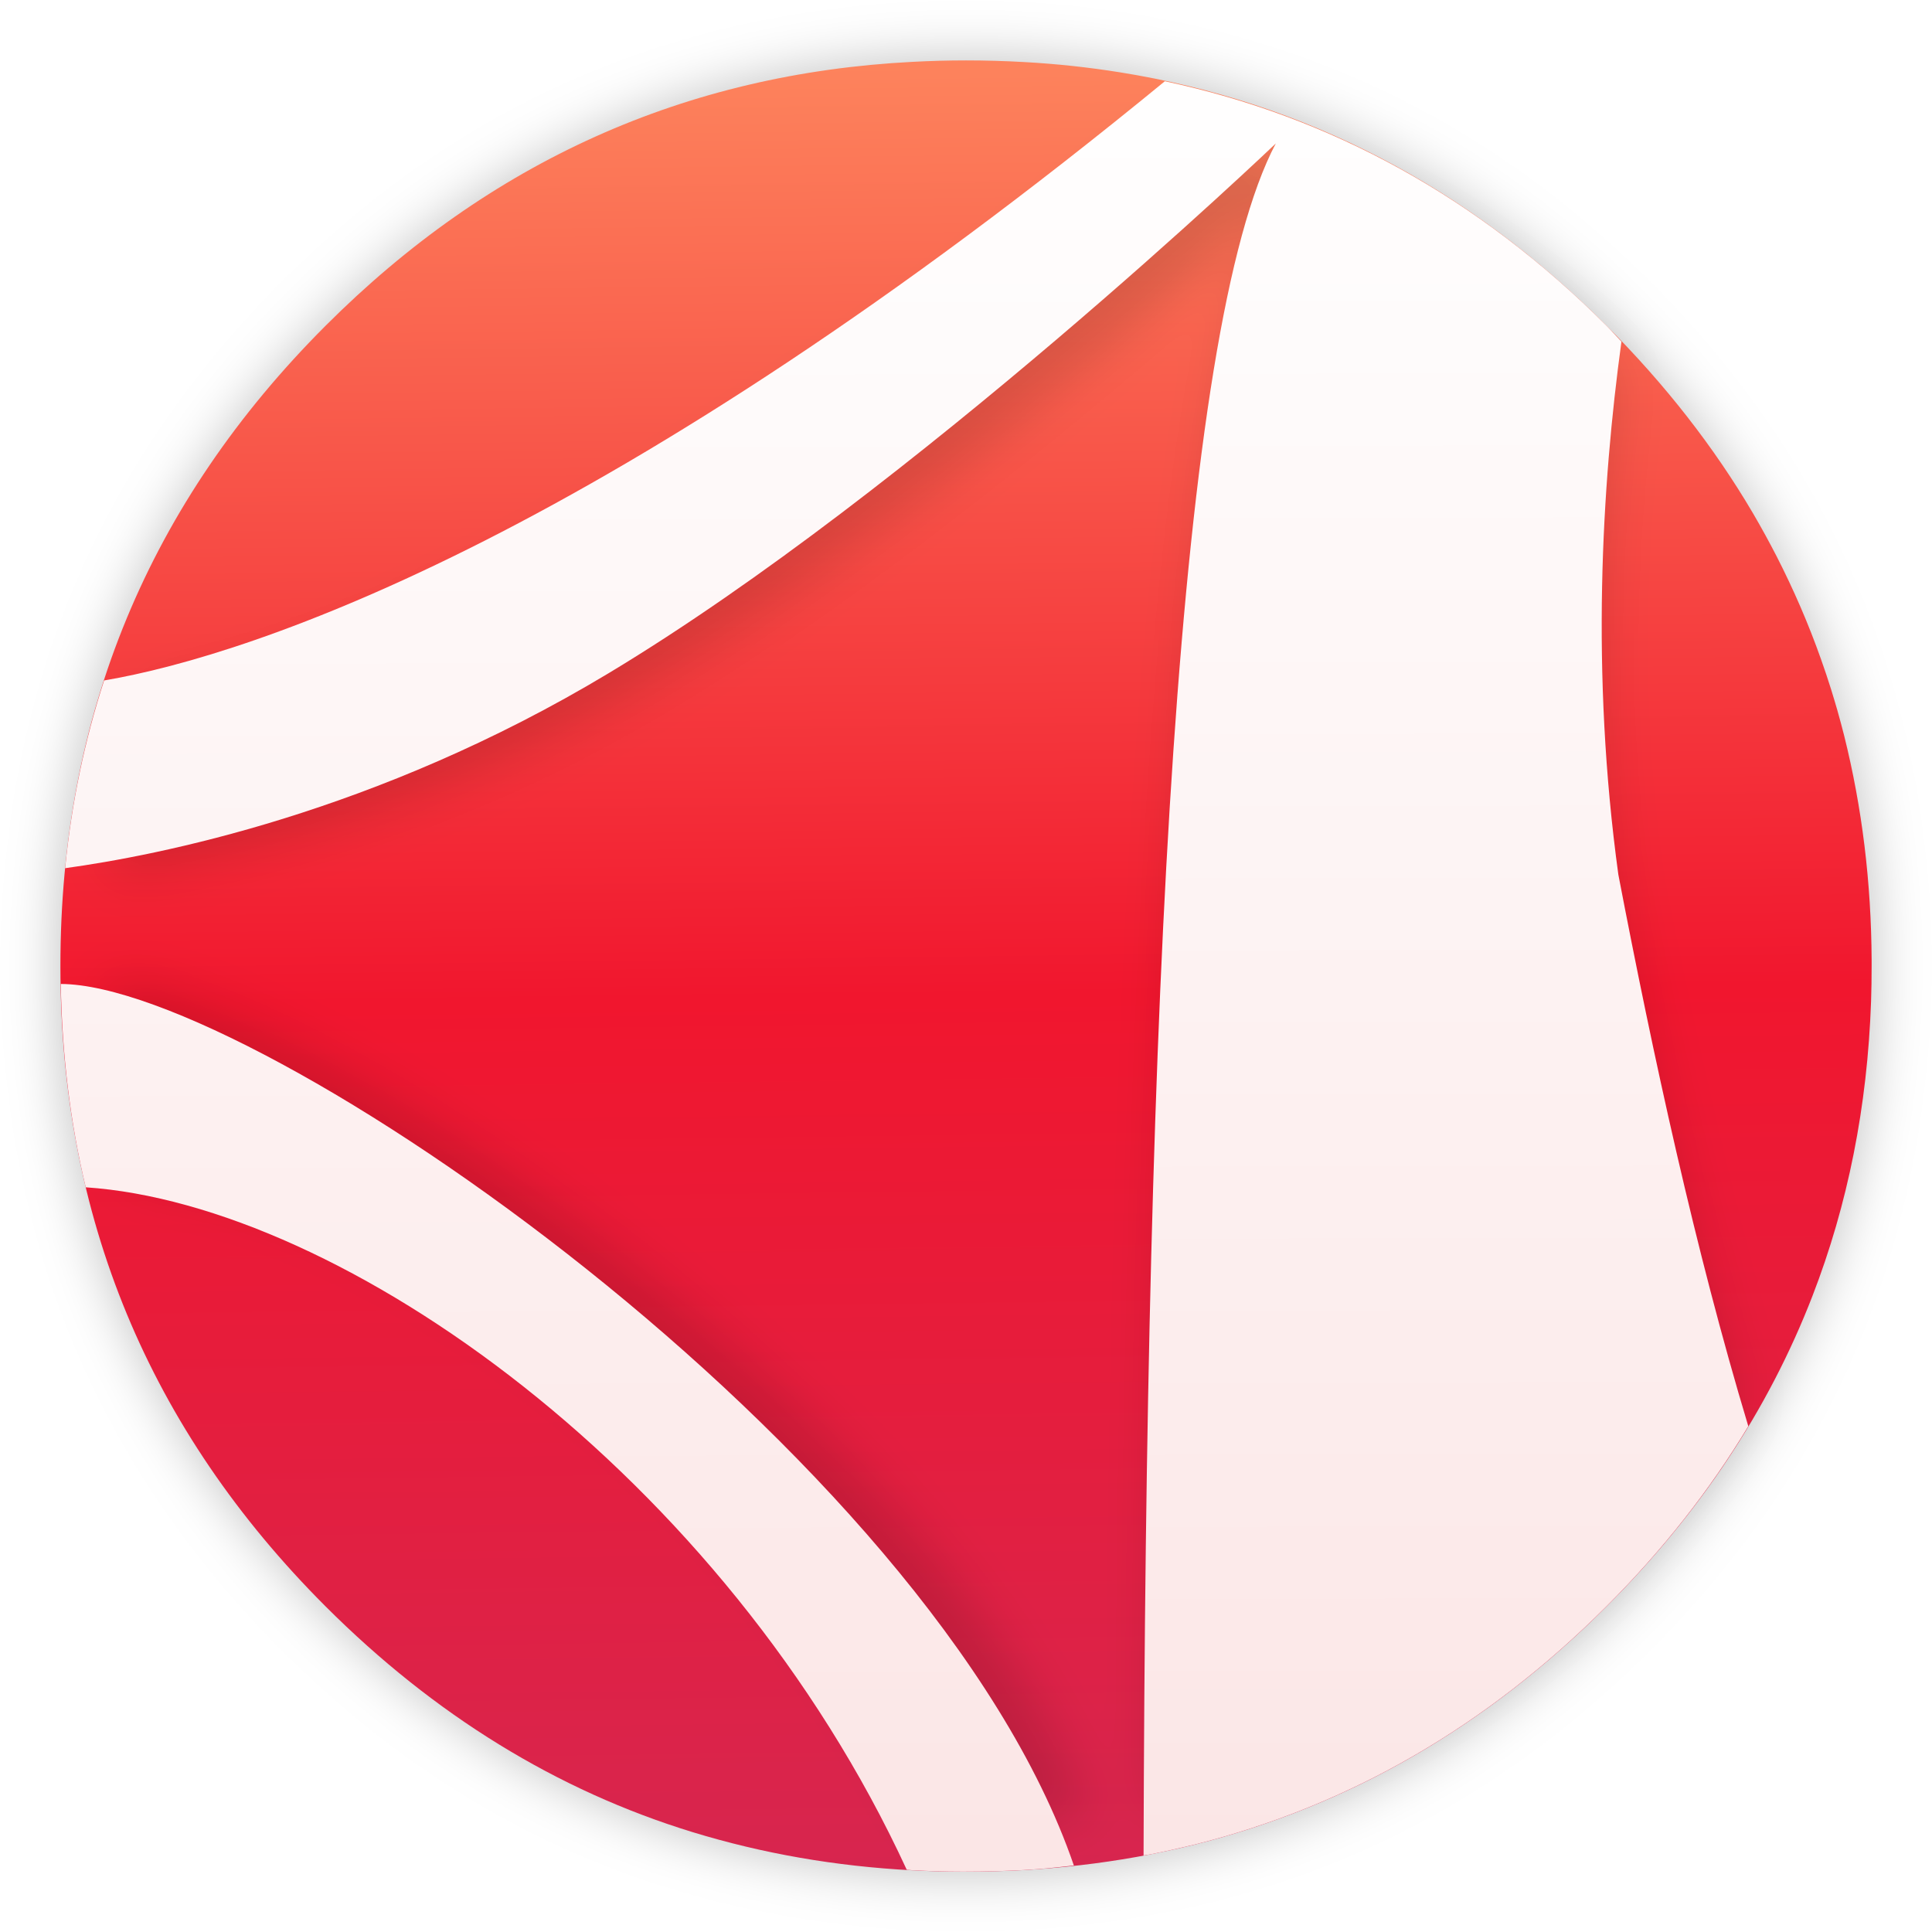
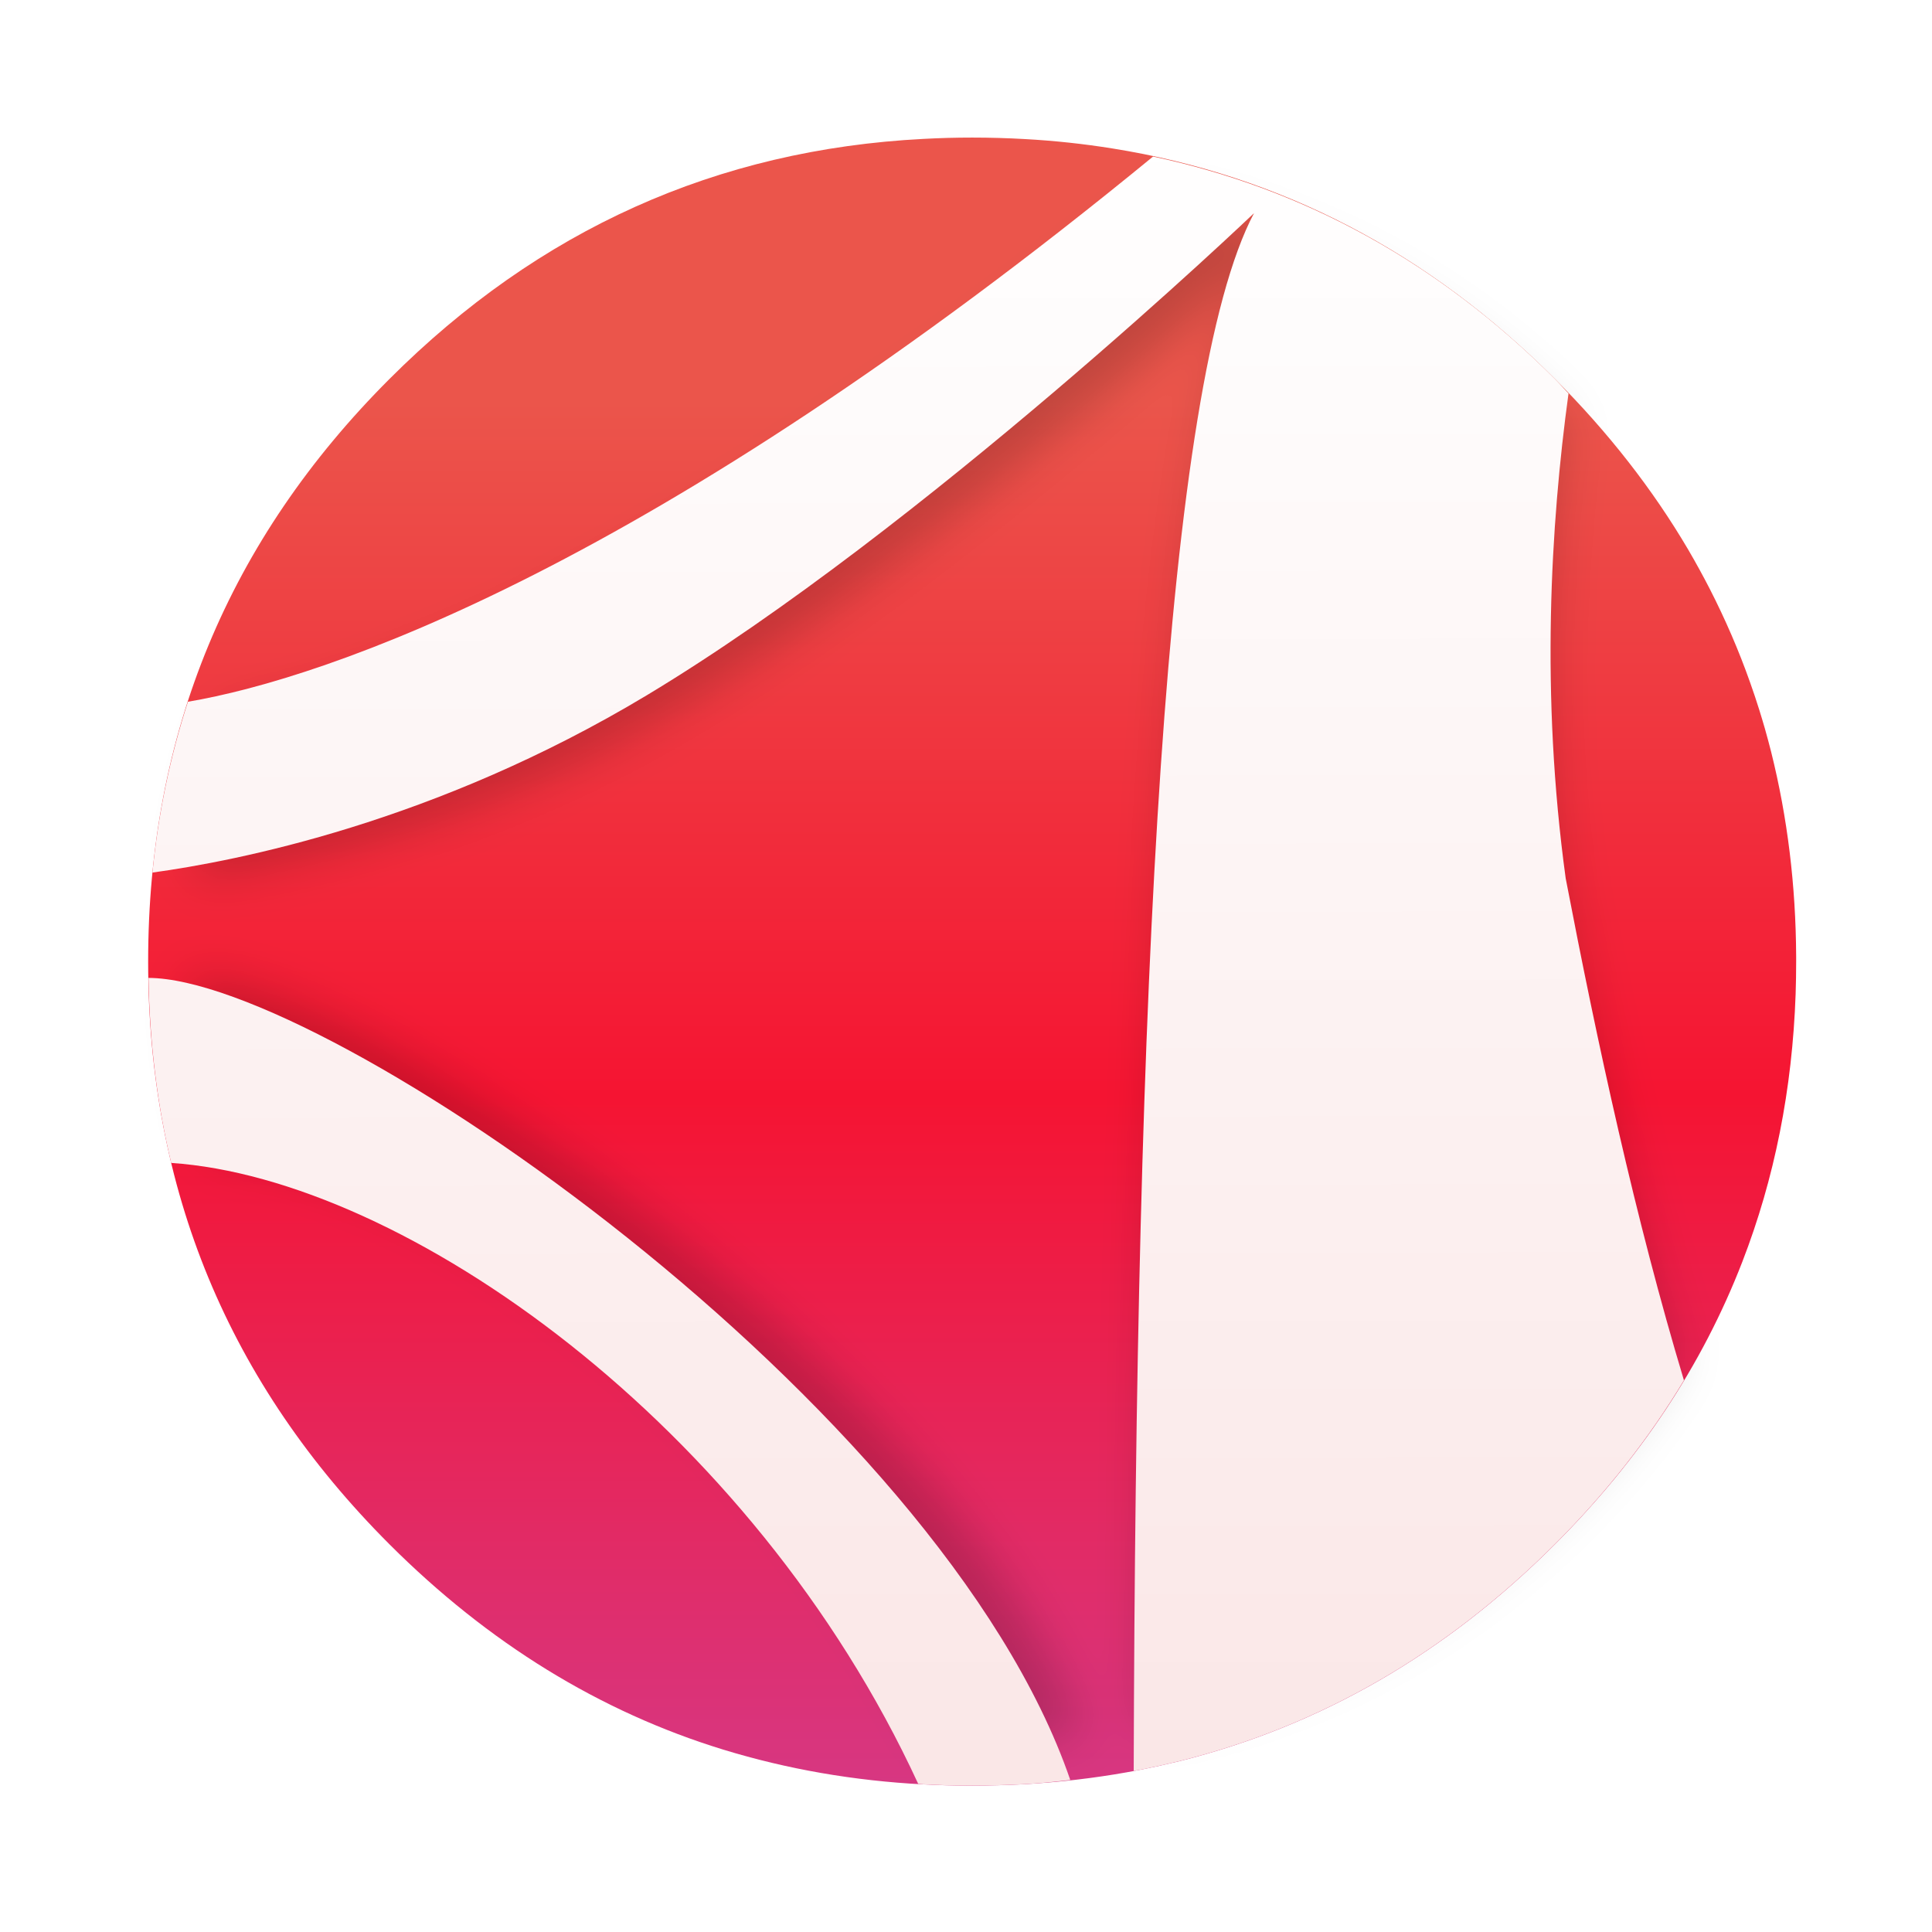
<svg xmlns="http://www.w3.org/2000/svg" id="SimpleNote" width="64" height="64" enable-background="new 0 0 1024 1024" image-rendering="optimizeSpeed" version="1.1" viewBox="0 0 64 64">
  <defs>
-     <linearGradient id="b" x1="519.68" x2="539.74" y1="-37.302" y2="1547.7" gradientTransform="matrix(.063557 0 0 .063557 -.54556 -.54555)" gradientUnits="userSpaceOnUse">
-       <stop stop-color="#ff9564" offset="0" />
-       <stop stop-color="#f1162e" offset=".356" />
-       <stop stop-color="#b73977" offset="1" />
+     <linearGradient id="b" x1="539.74" x2="539.74" y1="191.56" y2="985.66" gradientTransform="matrix(.063557 0 0 .063557 -.54556 -.54555)" gradientUnits="userSpaceOnUse">
+       <stop stop-color="#eb554b" offset="0" />
+       <stop stop-color="#f51432" offset=".5" />
+       <stop stop-color="#d73782" offset="1" />
    </linearGradient>
-     <filter id="c" x="-.036" y="-.036" width="1.072" height="1.072" color-interpolation-filters="sRGB">
-       <feGaussianBlur stdDeviation="14.17" />
-     </filter>
    <filter id="d" x="-.037" y="-.035" width="1.074" height="1.07" color-interpolation-filters="sRGB">
      <feGaussianBlur stdDeviation="0.864" />
    </filter>
    <linearGradient id="a" x1="38.002" x2="38.106" y1="1.64" y2="63.712" gradientUnits="userSpaceOnUse">
      <stop stop-color="#fff" offset="0" />
-       <stop stop-color="#fbe5e5" offset="1" />
+       <stop stop-color="#fae6e6" offset="1" />
    </linearGradient>
  </defs>
-   <path transform="matrix(.063513 0 0 .063513 -.54373 -.49348)" d="m970.43 391.52c-1.101-4.353-2.352-9.007-3.653-13.61-1.001-3.402-2.002-6.855-3.152-10.508-1.601-5.154-3.402-10.508-5.304-15.862-6.455-18.263-14.16-36.076-23.167-53.689-3.803-7.405-7.956-14.961-12.309-22.416-20.315-34.525-45.833-67.249-76.406-97.821-72.653-72.653-157.26-116.74-253.84-132.15-16.262-2.602-32.824-4.403-50.087-5.354-9.707-0.55-19.865-0.851-30.122-0.851-9.357 0-18.614 0.25-27.92 0.751-118.44 6.104-220.46 51.988-306.07 137.6q-138.35 138.35-138.35 333.99c0 130.45 46.134 241.83 138.35 334.04 56.741 56.691 120.64 95.97 191.24 117.64 36.777 11.258 74.855 17.863 114.83 19.965h0.4c8.506 0.45 16.612 0.701 24.518 0.701h3.002c10.308 0 20.515-0.3 30.122-0.801 2.502-0.15 4.753-0.3 6.955-0.45 20.215-1.451 39.929-4.053 58.743-7.706 7.956-1.551 15.812-3.302 23.417-5.154 80.859-20.315 152.26-61.645 214.81-124.19 48.636-48.636 84.462-102.57 107.43-161.92 18.463-47.685 28.671-98.872 30.572-153.61 0.2-6.054 0.3-12.259 0.3-18.514v-3.002c-0.2-40.68-4.954-79.558-14.31-117.09z" filter="url(#c)" opacity=".25" stroke-width="15.695" />
-   <path d="m61.091 24.373c-0.07-0.276-0.149-0.572-0.232-0.864-0.064-0.216-0.127-0.435-0.2-0.667-0.102-0.327-0.216-0.667-0.337-1.007-0.41-1.16-0.899-2.291-1.471-3.41-0.242-0.47-0.505-0.95-0.782-1.424-1.29-2.193-2.911-4.271-4.853-6.213-4.614-4.614-9.988-7.415-16.122-8.393-1.033-0.165-2.085-0.28-3.181-0.34-0.617-0.035-1.262-0.054-1.913-0.054-0.594 0-1.182 0.016-1.773 0.048-7.522 0.388-14.002 3.302-19.439 8.739q-8.787 8.787-8.787 21.213c0 8.285 2.93 15.359 8.787 21.216 3.604 3.601 7.662 6.095 12.146 7.472 2.336 0.715 4.754 1.135 7.293 1.268h0.025c0.54 0.029 1.055 0.044 1.557 0.044h0.191c0.655 0 1.303-0.019 1.913-0.051 0.159-0.009 0.302-0.019 0.442-0.029 1.284-0.092 2.536-0.257 3.731-0.489 0.505-0.099 1.004-0.21 1.487-0.327 5.136-1.29 9.67-3.915 13.643-7.888 3.089-3.089 5.364-6.514 6.823-10.284 1.173-3.029 1.821-6.28 1.942-9.756 0.013-0.385 0.019-0.779 0.019-1.176v-0.191c-0.013-2.584-0.315-5.053-0.909-7.437z" fill="url(#b)" stroke-width=".997" />
-   <path transform="matrix(.96764 0 0 .94489 1.6117 1.7826)" d="m38.588 2.691c-18.233 14.959-30.116 18.999-35.139 19.85-0.644 1.984-1.079 4.055-1.291 6.219 3.021-0.417 10.267-1.807 18-6.457 10.068-6.055 22.105-17.551 22.105-17.551-3.283 6.183-4.307 28.585-4.381 56.713 0.067-0.012 0.137-0.02 0.203-0.033 0.505-0.099 1.003-0.211 1.486-0.328 5.136-1.29 9.67-3.916 13.643-7.889 1.866-1.866 3.43-3.856 4.701-5.969-1.764-5.857-3.154-12.275-4.305-18.273-0.92-6.707-0.55-12.886 0.102-17.656-0.168-0.175-0.323-0.356-0.496-0.529-4.234-4.234-9.116-6.922-14.629-8.096zm-36.574 29.904c0.04 2.343 0.311 4.59 0.826 6.736 8.466 0.568 21.157 9.511 27.197 22.607 0.064 0.004 0.126 0.012 0.189 0.016h0.025c0.54 0.029 1.054 0.045 1.557 0.045h0.191c0.655 0 1.302-0.019 1.912-0.051 0.159-0.009 0.302-0.02 0.441-0.029 0.412-0.03 0.816-0.079 1.221-0.123-4.713-13.741-27.114-29.181-33.561-29.201z" color="#000000" enable-background="accumulate" fill-opacity=".898" filter="url(#d)" opacity=".15" />
-   <path d="m38.588 2.691c-18.233 14.959-30.116 18.999-35.139 19.85-0.644 1.984-1.079 4.055-1.291 6.219 3.021-0.417 10.267-1.807 18-6.457 10.068-6.055 22.105-17.551 22.105-17.551-3.283 6.183-4.307 28.585-4.381 56.713 0.067-0.012 0.137-0.02 0.203-0.033 0.505-0.099 1.003-0.211 1.486-0.328 5.136-1.29 9.67-3.916 13.643-7.889 1.866-1.866 3.43-3.856 4.701-5.969-1.764-5.857-3.154-12.275-4.305-18.273-0.92-6.707-0.55-12.886 0.102-17.656-0.168-0.175-0.323-0.356-0.496-0.529-4.234-4.234-9.116-6.922-14.629-8.096zm-36.574 29.904c0.04 2.343 0.311 4.59 0.826 6.736 8.466 0.568 21.157 9.511 27.197 22.607 0.064 0.004 0.126 0.012 0.189 0.016h0.025c0.54 0.029 1.054 0.045 1.557 0.045h0.191c0.655 0 1.302-0.019 1.912-0.051 0.159-0.009 0.302-0.02 0.441-0.029 0.412-0.03 0.816-0.079 1.221-0.123-4.713-13.741-27.114-29.181-33.561-29.201z" color="#000000" enable-background="accumulate" fill="url(#a)" />
+   <g transform="matrix(.90989 0 0 .90989 3.0869 2.7366)">
+     <path d="m61.091 24.373c-0.07-0.276-0.149-0.572-0.232-0.864-0.064-0.216-0.127-0.435-0.2-0.667-0.102-0.327-0.216-0.667-0.337-1.007-0.41-1.16-0.899-2.291-1.471-3.41-0.242-0.47-0.505-0.95-0.782-1.424-1.29-2.193-2.911-4.271-4.853-6.213-4.614-4.614-9.988-7.415-16.122-8.393-1.033-0.165-2.085-0.28-3.181-0.34-0.617-0.035-1.262-0.054-1.913-0.054-0.594 0-1.182 0.016-1.773 0.048-7.522 0.388-14.002 3.302-19.439 8.739q-8.787 8.787-8.787 21.213c0 8.285 2.93 15.359 8.787 21.216 3.604 3.601 7.662 6.095 12.146 7.472 2.336 0.715 4.754 1.135 7.293 1.268h0.025c0.54 0.029 1.055 0.044 1.557 0.044h0.191c0.655 0 1.303-0.019 1.913-0.051 0.159-0.009 0.302-0.019 0.442-0.029 1.284-0.092 2.536-0.257 3.731-0.489 0.505-0.099 1.004-0.21 1.487-0.327 5.136-1.29 9.67-3.915 13.643-7.888 3.089-3.089 5.364-6.514 6.823-10.284 1.173-3.029 1.821-6.28 1.942-9.756 0.013-0.385 0.019-0.779 0.019-1.176v-0.191c-0.013-2.584-0.315-5.053-0.909-7.437z" fill="url(#b)" stroke-width=".997" />
+     <path transform="matrix(.96764 0 0 .94489 1.6117 1.7826)" d="m38.588 2.691c-18.233 14.959-30.116 18.999-35.139 19.85-0.644 1.984-1.079 4.055-1.291 6.219 3.021-0.417 10.267-1.807 18-6.457 10.068-6.055 22.105-17.551 22.105-17.551-3.283 6.183-4.307 28.585-4.381 56.713 0.067-0.012 0.137-0.02 0.203-0.033 0.505-0.099 1.003-0.211 1.486-0.328 5.136-1.29 9.67-3.916 13.643-7.889 1.866-1.866 3.43-3.856 4.701-5.969-1.764-5.857-3.154-12.275-4.305-18.273-0.92-6.707-0.55-12.886 0.102-17.656-0.168-0.175-0.323-0.356-0.496-0.529-4.234-4.234-9.116-6.922-14.629-8.096zm-36.574 29.904c0.04 2.343 0.311 4.59 0.826 6.736 8.466 0.568 21.157 9.511 27.197 22.607 0.064 0.004 0.126 0.012 0.189 0.016h0.025c0.54 0.029 1.054 0.045 1.557 0.045h0.191c0.655 0 1.302-0.019 1.912-0.051 0.159-0.009 0.302-0.02 0.441-0.029 0.412-0.03 0.816-0.079 1.221-0.123-4.713-13.741-27.114-29.181-33.561-29.201z" color="#000000" enable-background="accumulate" fill-opacity=".898" filter="url(#d)" opacity=".2" />
+     <path d="m38.588 2.691c-18.233 14.959-30.116 18.999-35.139 19.85-0.644 1.984-1.079 4.055-1.291 6.219 3.021-0.417 10.267-1.807 18-6.457 10.068-6.055 22.105-17.551 22.105-17.551-3.283 6.183-4.307 28.585-4.381 56.713 0.067-0.012 0.137-0.02 0.203-0.033 0.505-0.099 1.003-0.211 1.486-0.328 5.136-1.29 9.67-3.916 13.643-7.889 1.866-1.866 3.43-3.856 4.701-5.969-1.764-5.857-3.154-12.275-4.305-18.273-0.92-6.707-0.55-12.886 0.102-17.656-0.168-0.175-0.323-0.356-0.496-0.529-4.234-4.234-9.116-6.922-14.629-8.096zm-36.574 29.904c0.04 2.343 0.311 4.59 0.826 6.736 8.466 0.568 21.157 9.511 27.197 22.607 0.064 0.004 0.126 0.012 0.189 0.016h0.025c0.54 0.029 1.054 0.045 1.557 0.045h0.191c0.655 0 1.302-0.019 1.912-0.051 0.159-0.009 0.302-0.02 0.441-0.029 0.412-0.03 0.816-0.079 1.221-0.123-4.713-13.741-27.114-29.181-33.561-29.201z" color="#000000" enable-background="accumulate" fill="url(#a)" />
+   </g>
</svg>
